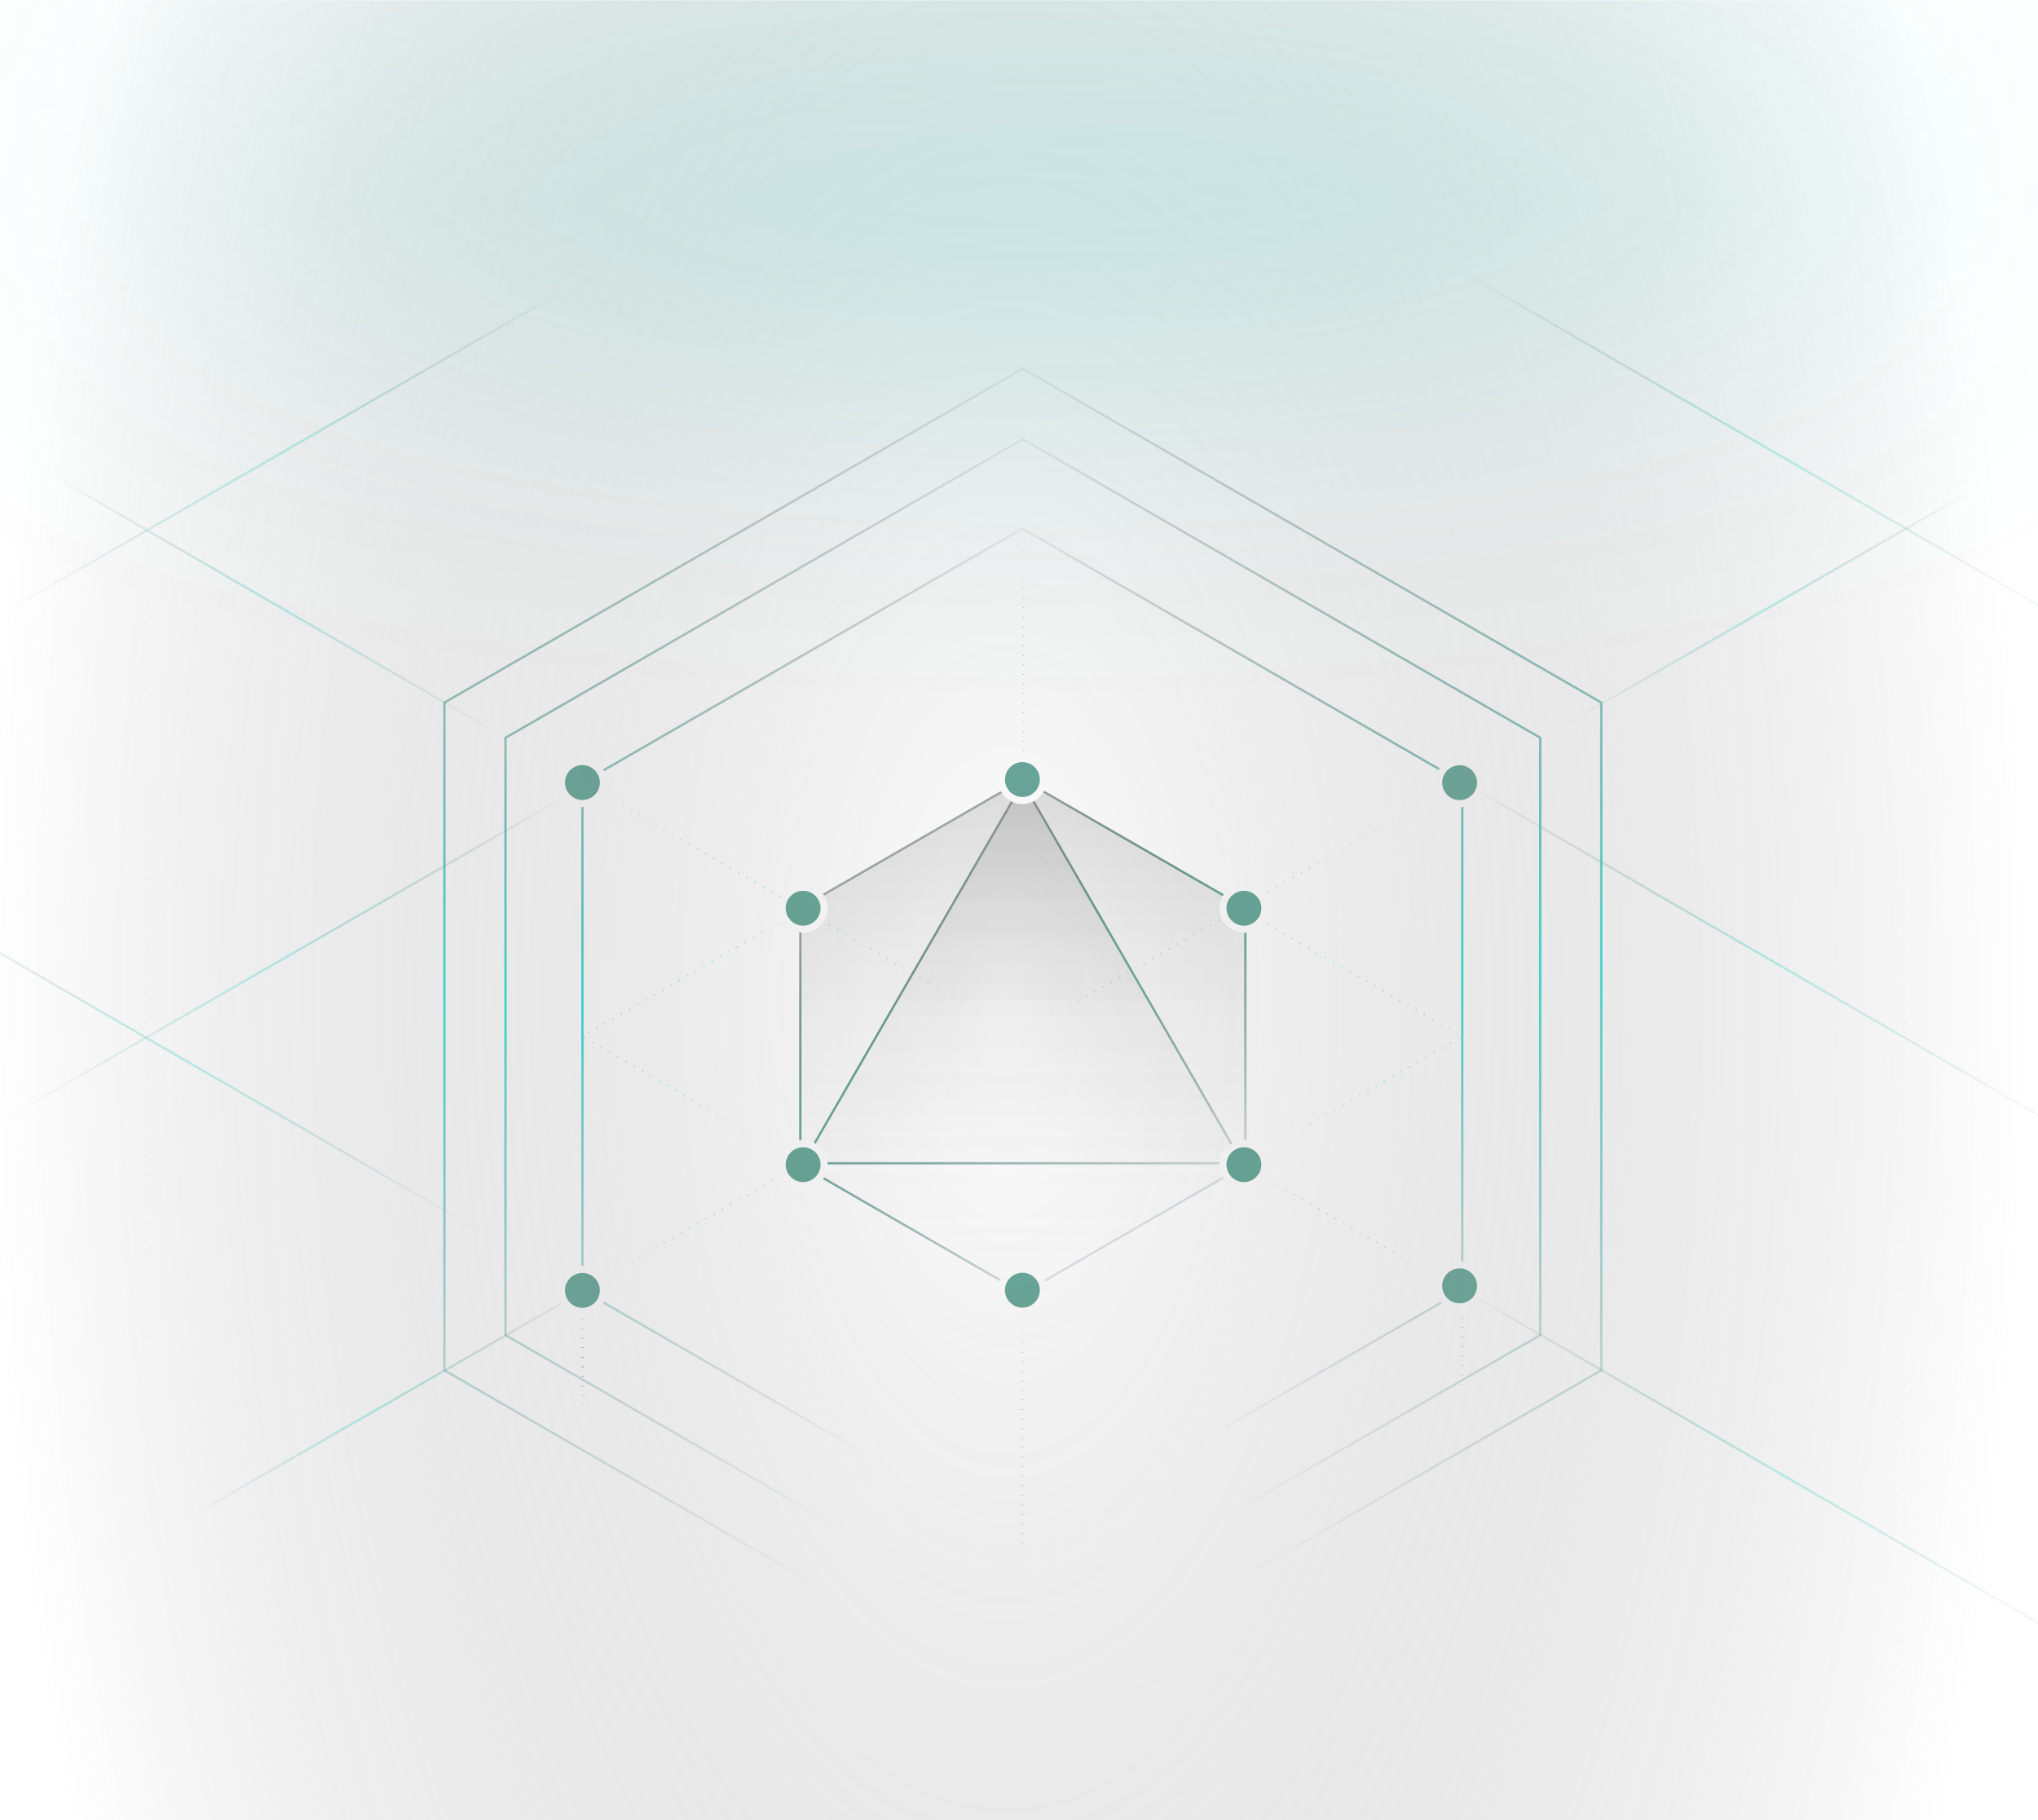
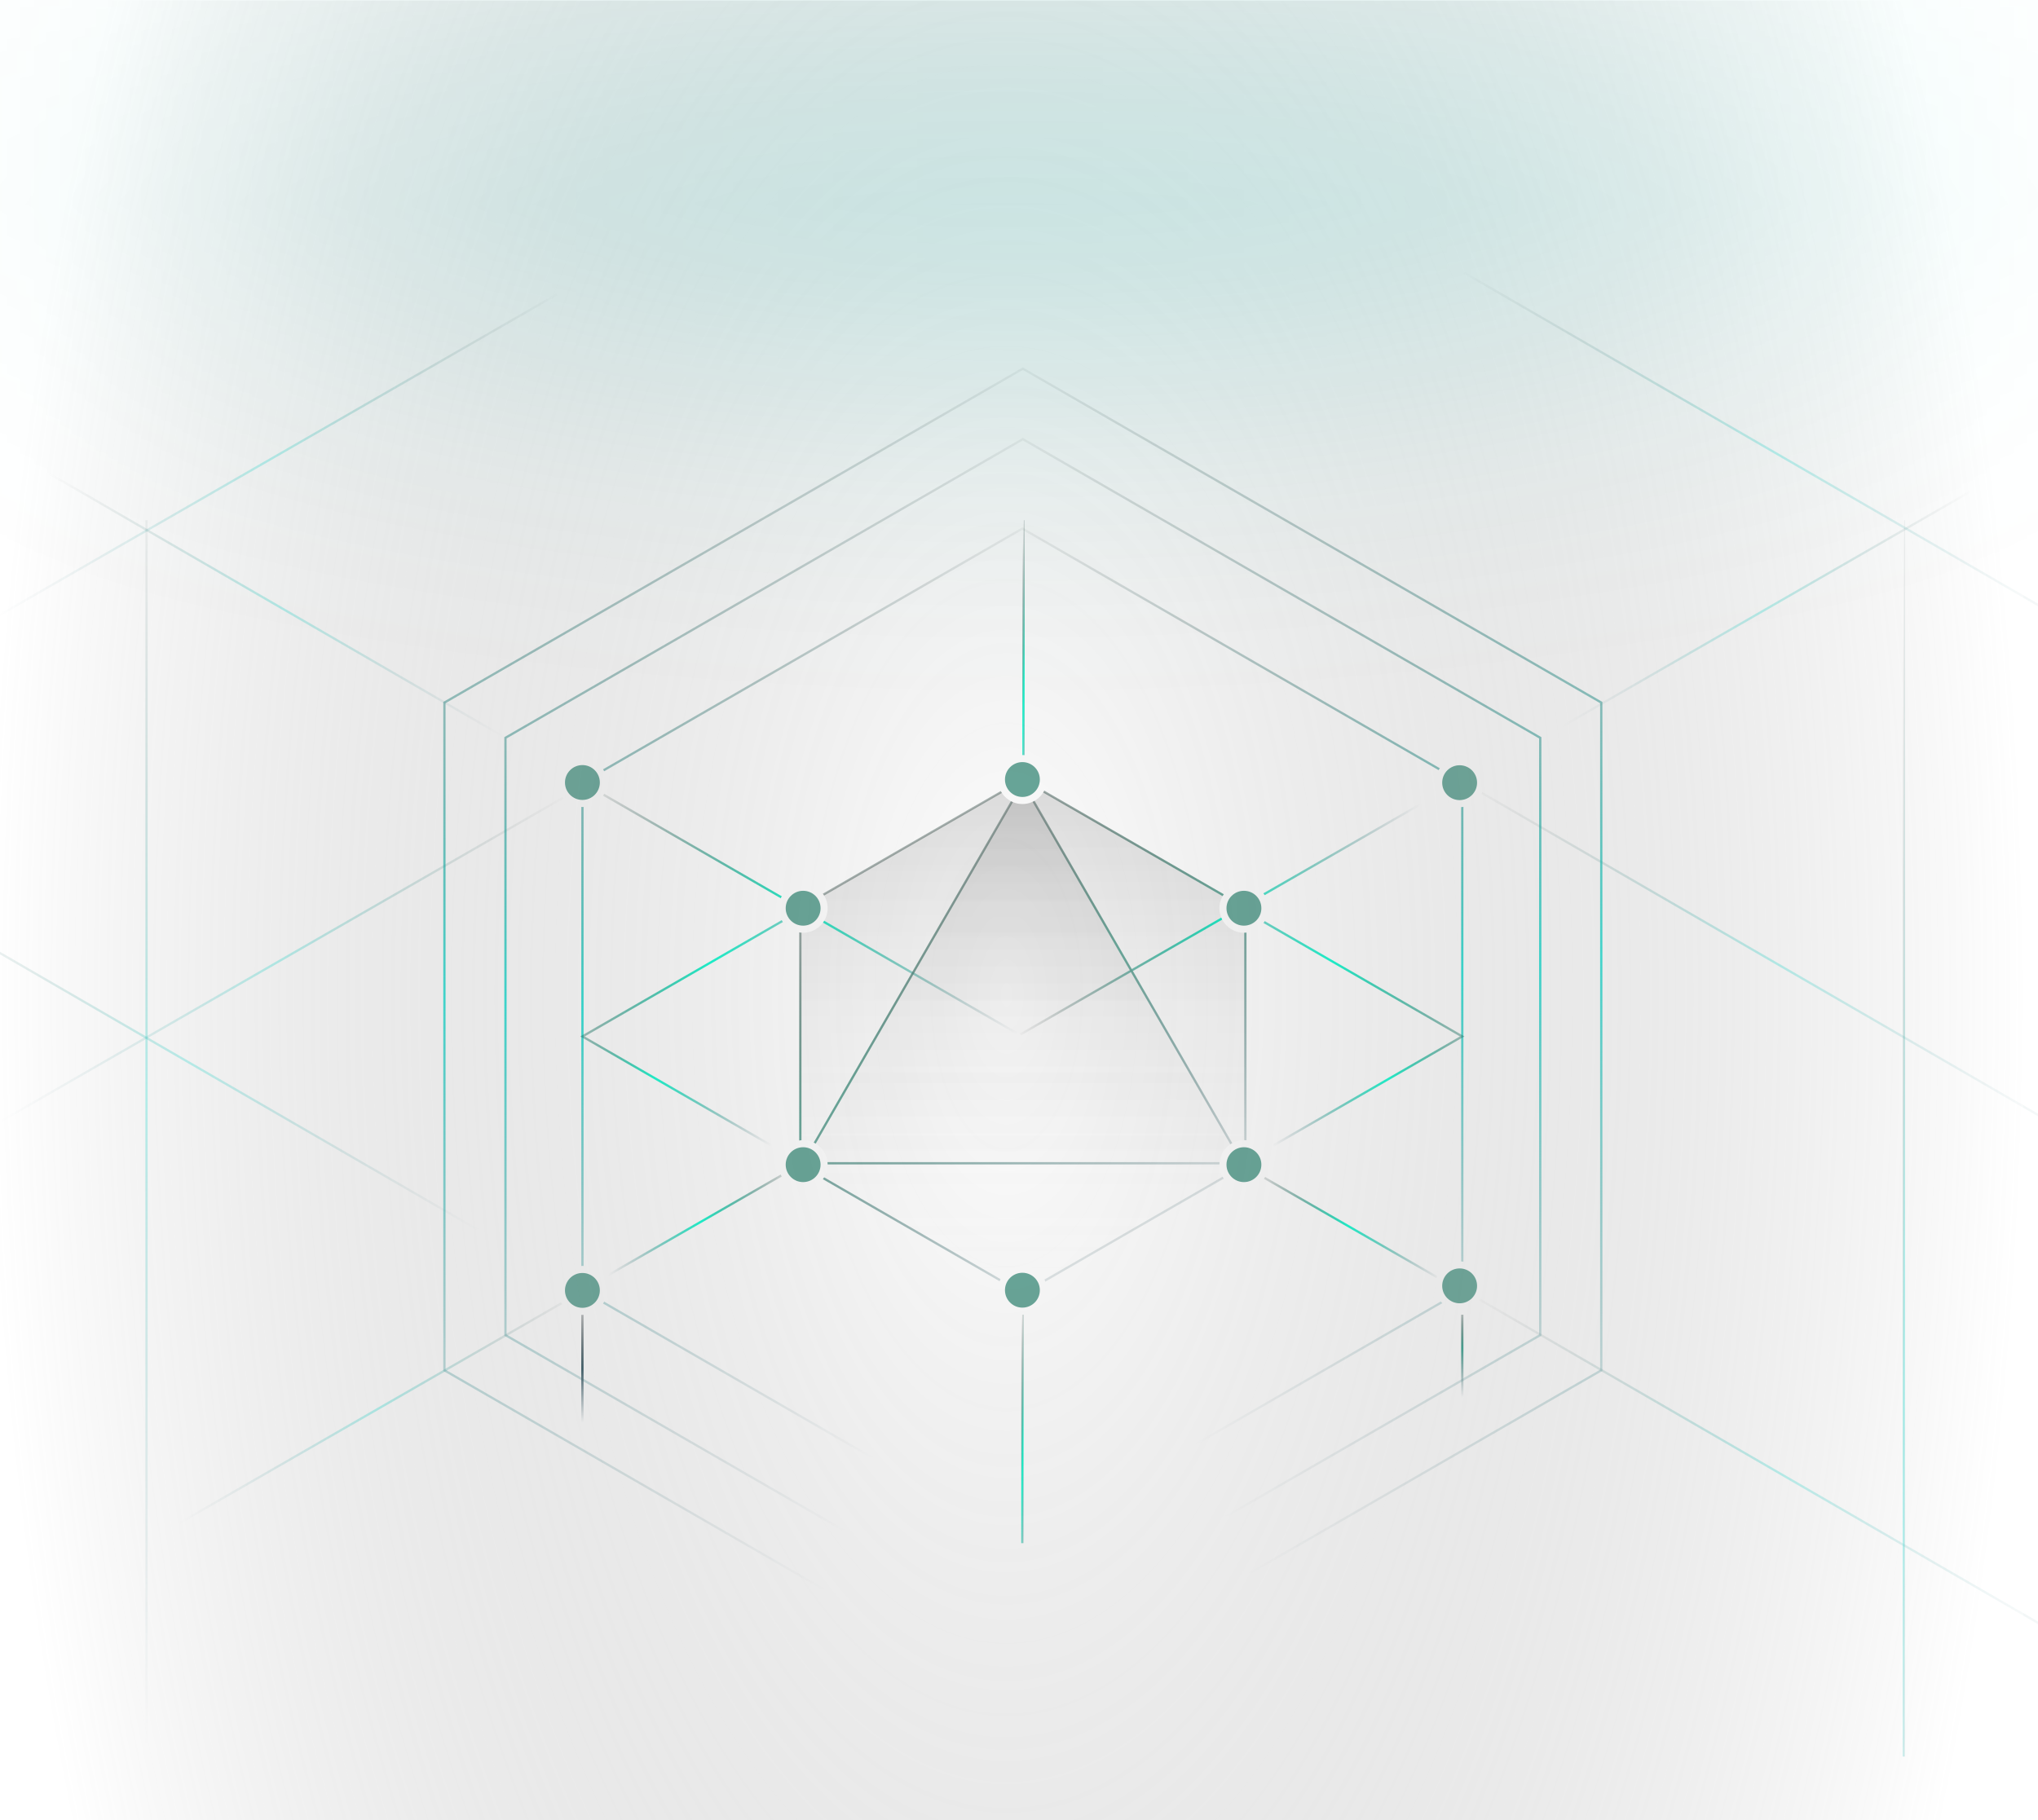
<svg xmlns="http://www.w3.org/2000/svg" width="449" height="401" viewBox="0 0 449 401" fill="none">
  <rect x="-13.348" y="-17.938" width="476.973" height="430.908" fill="white" />
  <path d="M10.965 104.424L123.224 169.441" stroke="url(#paint0_linear_1200_152285)" stroke-width="0.5" />
  <path d="M322.578 172.469L474.073 260.21" stroke="url(#paint1_linear_1200_152285)" stroke-width="0.5" />
  <path d="M322.578 60.096L474.073 147.837" stroke="url(#paint2_linear_1200_152285)" stroke-width="0.5" />
  <path d="M323.621 284.994L475.116 372.736" stroke="url(#paint3_linear_1200_152285)" stroke-width="0.5" />
  <path d="M124.445 175.562L-14.88 255.749" stroke="url(#paint4_linear_1200_152285)" stroke-width="0.5" />
  <path d="M122.676 64.881L-16.65 145.067" stroke="url(#paint5_linear_1200_152285)" stroke-width="0.5" />
  <path d="M129.043 284.104L28.671 341.871" stroke="url(#paint6_linear_1200_152285)" stroke-width="0.5" />
  <path d="M433.977 108.389L333.605 166.156" stroke="url(#paint7_linear_1200_152285)" stroke-width="0.5" />
-   <path d="M175.59 257.037L129.046 283.825" stroke="url(#paint8_linear_1200_152285)" stroke-width="0.5" stroke-dasharray="0.1 2" />
-   <path d="M275.949 258.039L322.493 284.827" stroke="url(#paint9_linear_1200_152285)" stroke-width="0.5" stroke-dasharray="0.1 2" />
-   <path d="M224.77 227.965L323.495 171.145" stroke="url(#paint10_linear_1200_152285)" stroke-width="0.5" stroke-dasharray="0.1 2" />
-   <path d="M322.16 387.071L322.16 289.699" stroke="url(#paint11_linear_1200_152285)" stroke-width="0.5" stroke-dasharray="0.1 2" />
-   <path d="M419.449 387.072L419.449 114.623" stroke="url(#paint12_linear_1200_152285)" stroke-width="0.5" stroke-dasharray="0.1 2" />
-   <path d="M32.281 387.072L32.281 114.623" stroke="url(#paint13_linear_1200_152285)" stroke-width="0.5" stroke-dasharray="0.1 2" />
-   <path d="M225.492 171.777L225.492 114.623" stroke="url(#paint14_linear_1200_152285)" stroke-width="0.5" stroke-dasharray="0.1 2" />
+   <path d="M175.59 257.037L129.046 283.825" stroke="url(#paint8_linear_1200_152285)" stroke-width="0.5" strokeDasharray="0.1 2" />
+   <path d="M275.949 258.039L322.493 284.827" stroke="url(#paint9_linear_1200_152285)" stroke-width="0.5" strokeDasharray="0.1 2" />
+   <path d="M224.77 227.965L323.495 171.145" stroke="url(#paint10_linear_1200_152285)" stroke-width="0.5" strokeDasharray="0.1 2" />
+   <path d="M322.16 387.071L322.16 289.699" stroke="url(#paint11_linear_1200_152285)" stroke-width="0.5" strokeDasharray="0.1 2" />
+   <path d="M419.449 387.072L419.449 114.623" stroke="url(#paint12_linear_1200_152285)" stroke-width="0.5" strokeDasharray="0.1 2" />
+   <path d="M32.281 387.072L32.281 114.623" stroke="url(#paint13_linear_1200_152285)" stroke-width="0.5" strokeDasharray="0.1 2" />
+   <path d="M225.492 171.777L225.492 114.623" stroke="url(#paint14_linear_1200_152285)" stroke-width="0.5" strokeDasharray="0.1 2" />
  <path d="M-24.129 196.043L121.074 280.14" stroke="url(#paint15_linear_1200_152285)" stroke-width="0.5" />
  <path d="M225.24 340.297L322.16 284.34V172.427L225.24 116.471L128.32 172.427M225.24 340.3L128.32 284.344V172.43" stroke="url(#paint16_linear_1200_152285)" stroke-width="0.5" />
-   <path d="M235.528 234.326L128.32 172.43" stroke="url(#paint17_linear_1200_152285)" stroke-width="0.5" stroke-dasharray="0.1 2" />
-   <path d="M225.254 340.043L225.254 286.912" stroke="url(#paint18_linear_1200_152285)" stroke-width="0.5" stroke-dasharray="0.1 2" />
+   <path d="M235.528 234.326L128.32 172.43" stroke="url(#paint17_linear_1200_152285)" stroke-width="0.5" strokeDasharray="0.1 2" />
+   <path d="M225.254 340.043L225.254 286.912" stroke="url(#paint18_linear_1200_152285)" stroke-width="0.5" strokeDasharray="0.1 2" />
  <path d="M225.35 96.764L339.338 162.575V294.198L225.35 360.01L111.361 294.198V162.575L225.35 96.764Z" stroke="url(#paint19_linear_1200_152285)" stroke-width="0.5" />
  <path d="M225.347 81.238L352.781 154.812V301.96L225.347 375.534L97.913 301.96V154.812L225.347 81.238Z" stroke="url(#paint20_linear_1200_152285)" stroke-width="0.5" />
  <path d="M225.348 171.775L274.373 200.08V256.69L225.348 284.994L176.323 256.69V200.08L225.348 171.775Z" fill="url(#paint21_linear_1200_152285)" stroke="url(#paint22_linear_1200_152285)" stroke-width="0.5" />
  <path d="M225.344 172.469L273.768 256.341H176.921L225.344 172.469Z" fill="url(#paint23_linear_1200_152285)" stroke="url(#paint24_linear_1200_152285)" stroke-width="0.5" />
-   <path d="M274.057 256.149L322.148 228.383L274.057 200.617" stroke="url(#paint25_linear_1200_152285)" stroke-width="0.5" stroke-dasharray="0.1 2" />
-   <path d="M176.154 256.002L128.32 228.385L176.154 200.768" stroke="url(#paint26_linear_1200_152285)" stroke-width="0.5" stroke-dasharray="0.1 2" />
-   <path d="M128.312 385.235L128.312 287.91" stroke="url(#paint27_linear_1200_152285)" stroke-width="0.5" stroke-dasharray="0.1 2" />
+   <path d="M274.057 256.149L322.148 228.383L274.057 200.617" stroke="url(#paint25_linear_1200_152285)" stroke-width="0.5" strokeDasharray="0.1 2" />
+   <path d="M176.154 256.002L128.32 228.385L176.154 200.768" stroke="url(#paint26_linear_1200_152285)" stroke-width="0.5" strokeDasharray="0.1 2" />
+   <path d="M128.312 385.235L128.312 287.91" stroke="url(#paint27_linear_1200_152285)" stroke-width="0.5" strokeDasharray="0.1 2" />
  <circle cx="225.25" cy="284.301" r="4.62" fill="#6AA99B" stroke="white" stroke-width="1.558" />
  <circle cx="225.25" cy="171.774" r="4.62" fill="#6AA99B" stroke="white" stroke-width="1.558" />
  <circle cx="176.942" cy="256.639" r="4.62" fill="#6AA99B" stroke="white" stroke-width="1.558" />
  <circle cx="128.313" cy="284.346" r="4.62" fill="#6AA99B" stroke="white" stroke-width="1.558" />
  <circle cx="128.313" cy="172.43" r="4.62" fill="#6AA99B" stroke="white" stroke-width="1.558" />
  <circle cx="321.578" cy="283.346" r="4.62" fill="#6AA99B" stroke="white" stroke-width="1.558" />
  <circle cx="321.578" cy="172.467" r="4.62" fill="#6AA99B" stroke="white" stroke-width="1.558" />
  <circle cx="176.942" cy="200.133" r="4.62" fill="#6AA99B" stroke="white" stroke-width="1.558" />
  <circle cx="274.055" cy="256.639" r="4.62" fill="#6AA99B" stroke="white" stroke-width="1.558" />
  <circle cx="274.055" cy="200.133" r="4.62" fill="#6AA99B" stroke="white" stroke-width="1.558" />
  <path d="M-2.281 0.098H445.773V402.294H-2.281V0.098Z" fill="url(#paint28_radial_1200_152285)" />
  <g filter="url(#filter0_f_1200_152285)">
    <ellipse cx="223.926" cy="-113.902" rx="349" ry="159" fill="url(#paint29_linear_1200_152285)" />
  </g>
  <defs>
    <filter id="filter0_f_1200_152285" x="-259.951" y="-407.779" width="967.754" height="587.754" filterUnits="userSpaceOnUse" color-interpolation-filters="sRGB">
      <feFlood flood-opacity="0" result="BackgroundImageFix" />
      <feBlend mode="normal" in="SourceGraphic" in2="BackgroundImageFix" result="shape" />
      <feGaussianBlur stdDeviation="67.438" result="effect1_foregroundBlur_1200_152285" />
    </filter>
    <linearGradient id="paint0_linear_1200_152285" x1="27.73" y1="98.081" x2="53.73" y2="180.578" gradientUnits="userSpaceOnUse">
      <stop stopColor="#375965" stop-opacity="0" />
      <stop offset="0.516" stop-color="#00DED1" stop-opacity="0.33" />
      <stop offset="1" stop-color="#375965" stop-opacity="0" />
    </linearGradient>
    <linearGradient id="paint1_linear_1200_152285" x1="345.203" y1="163.909" x2="380.29" y2="275.239" gradientUnits="userSpaceOnUse">
      <stop stopColor="#375965" stop-opacity="0" />
      <stop offset="0.516" stop-color="#00DED1" stop-opacity="0.33" />
      <stop offset="1" stop-color="#375965" stop-opacity="0" />
    </linearGradient>
    <linearGradient id="paint2_linear_1200_152285" x1="345.203" y1="51.536" x2="380.29" y2="162.866" gradientUnits="userSpaceOnUse">
      <stop stopColor="#375965" stop-opacity="0" />
      <stop offset="0.516" stop-color="#00DED1" stop-opacity="0.33" />
      <stop offset="1" stop-color="#375965" stop-opacity="0" />
    </linearGradient>
    <linearGradient id="paint3_linear_1200_152285" x1="346.246" y1="276.435" x2="381.332" y2="387.764" gradientUnits="userSpaceOnUse">
      <stop stopColor="#375965" stop-opacity="0" />
      <stop offset="0.516" stop-color="#00DED1" stop-opacity="0.33" />
      <stop offset="1" stop-color="#375965" stop-opacity="0" />
    </linearGradient>
    <linearGradient id="paint4_linear_1200_152285" x1="120.864" y1="197.483" x2="16.226" y2="174.272" gradientUnits="userSpaceOnUse">
      <stop stopColor="#375965" stop-opacity="0" />
      <stop offset="0.516" stop-color="#00DED1" stop-opacity="0.33" />
      <stop offset="1" stop-color="#375965" stop-opacity="0" />
    </linearGradient>
    <linearGradient id="paint5_linear_1200_152285" x1="119.095" y1="86.802" x2="14.457" y2="63.59" gradientUnits="userSpaceOnUse">
      <stop stopColor="#375965" stop-opacity="0" />
      <stop offset="0.516" stop-color="#00DED1" stop-opacity="0.33" />
      <stop offset="1" stop-color="#375965" stop-opacity="0" />
    </linearGradient>
    <linearGradient id="paint6_linear_1200_152285" x1="126.463" y1="299.896" x2="51.081" y2="283.174" gradientUnits="userSpaceOnUse">
      <stop stopColor="#375965" stop-opacity="0" />
      <stop offset="0.516" stop-color="#00DED1" stop-opacity="0.33" />
      <stop offset="1" stop-color="#375965" stop-opacity="0" />
    </linearGradient>
    <linearGradient id="paint7_linear_1200_152285" x1="431.397" y1="124.181" x2="356.014" y2="107.459" gradientUnits="userSpaceOnUse">
      <stop stopColor="#375965" stop-opacity="0" />
      <stop offset="0.516" stop-color="#00DED1" stop-opacity="0.33" />
      <stop offset="1" stop-color="#375965" stop-opacity="0" />
    </linearGradient>
    <linearGradient id="paint8_linear_1200_152285" x1="174.394" y1="264.36" x2="139.438" y2="256.606" gradientUnits="userSpaceOnUse">
      <stop stopColor="#375965" stop-opacity="0" />
      <stop offset="0.516" stop-color="#16FFD5" />
      <stop offset="1" stop-color="#375965" stop-opacity="0" />
    </linearGradient>
    <linearGradient id="paint9_linear_1200_152285" x1="277.145" y1="265.362" x2="312.102" y2="257.608" gradientUnits="userSpaceOnUse">
      <stop stopColor="#375965" stop-opacity="0" />
      <stop offset="0.516" stop-color="#16FFD5" />
      <stop offset="1" stop-color="#375965" stop-opacity="0" />
    </linearGradient>
    <linearGradient id="paint10_linear_1200_152285" x1="227.307" y1="212.432" x2="301.453" y2="228.879" gradientUnits="userSpaceOnUse">
      <stop stopColor="#375965" stop-opacity="0" />
      <stop offset="0.516" stop-color="#16FFD5" />
      <stop offset="1" stop-color="#375965" stop-opacity="0" />
    </linearGradient>
    <linearGradient id="paint11_linear_1200_152285" x1="317.484" y1="286.323" x2="317.484" y2="307.959" gradientUnits="userSpaceOnUse">
      <stop stopColor="#375965" stop-opacity="0" />
      <stop offset="0.495" stop-color="#3AA491" />
      <stop offset="1" stop-color="#375965" stop-opacity="0" />
    </linearGradient>
    <linearGradient id="paint12_linear_1200_152285" x1="419.599" y1="88.045" x2="422.162" y2="88.062" gradientUnits="userSpaceOnUse">
      <stop stopColor="#375965" stop-opacity="0" />
      <stop offset="0.516" stop-color="#00DED1" stop-opacity="0.47" />
      <stop offset="1" stop-color="#375965" stop-opacity="0" />
    </linearGradient>
    <linearGradient id="paint13_linear_1200_152285" x1="32.431" y1="88.045" x2="32.431" y2="384.993" gradientUnits="userSpaceOnUse">
      <stop stopColor="#375965" stop-opacity="0" />
      <stop offset="0.516" stop-color="#00DED1" stop-opacity="0.37" />
      <stop offset="1" stop-color="#375965" stop-opacity="0" />
    </linearGradient>
    <linearGradient id="paint14_linear_1200_152285" x1="225.642" y1="109.048" x2="228.202" y2="109.13" gradientUnits="userSpaceOnUse">
      <stop stopColor="#375965" stop-opacity="0" />
      <stop offset="0.516" stop-color="#16FFD5" />
      <stop offset="1" stop-color="#375965" stop-opacity="0" />
    </linearGradient>
    <linearGradient id="paint15_linear_1200_152285" x1="-2.444" y1="187.839" x2="31.186" y2="294.545" gradientUnits="userSpaceOnUse">
      <stop stopColor="#375965" stop-opacity="0" />
      <stop offset="0.516" stop-color="#00DED1" stop-opacity="0.33" />
      <stop offset="1" stop-color="#375965" stop-opacity="0" />
    </linearGradient>
    <linearGradient id="paint16_linear_1200_152285" x1="157.269" y1="112.904" x2="166.088" y2="322.4" gradientUnits="userSpaceOnUse">
      <stop stopColor="#375965" stop-opacity="0" />
      <stop offset="0.516" stop-color="#00DED1" stop-opacity="0.82" />
      <stop offset="1" stop-color="#375965" stop-opacity="0" />
    </linearGradient>
    <linearGradient id="paint17_linear_1200_152285" x1="144.331" y1="166.392" x2="169.019" y2="244.972" gradientUnits="userSpaceOnUse">
      <stop stopColor="#375965" stop-opacity="0" />
      <stop offset="0.516" stop-color="#16FFD5" />
      <stop offset="1" stop-color="#375965" stop-opacity="0" />
    </linearGradient>
    <linearGradient id="paint18_linear_1200_152285" x1="225.403" y1="281.729" x2="227.964" y2="281.818" gradientUnits="userSpaceOnUse">
      <stop stopColor="#375965" stop-opacity="0" />
      <stop offset="0.516" stop-color="#16FFD5" />
      <stop offset="1" stop-color="#375965" stop-opacity="0" />
    </linearGradient>
    <linearGradient id="paint19_linear_1200_152285" x1="133.04" y1="92.568" x2="142.027" y2="339.066" gradientUnits="userSpaceOnUse">
      <stop stopColor="#375965" stop-opacity="0" />
      <stop offset="0.516" stop-color="#00DED1" stop-opacity="0.82" />
      <stop offset="1" stop-color="#375965" stop-opacity="0" />
    </linearGradient>
    <linearGradient id="paint20_linear_1200_152285" x1="122.15" y1="76.548" x2="132.197" y2="352.12" gradientUnits="userSpaceOnUse">
      <stop stopColor="#375965" stop-opacity="0" />
      <stop offset="0.516" stop-color="#00DED1" stop-opacity="0.82" />
      <stop offset="1" stop-color="#375965" stop-opacity="0" />
    </linearGradient>
    <linearGradient id="paint21_linear_1200_152285" x1="225.348" y1="171.775" x2="225.348" y2="284.994" gradientUnits="userSpaceOnUse">
      <stop stopColor="#00D9A9" stop-opacity="0.12" />
      <stop offset="1" stop-color="white" stop-opacity="0" />
    </linearGradient>
    <linearGradient id="paint22_linear_1200_152285" x1="185.647" y1="160.731" x2="251.95" y2="282.576" gradientUnits="userSpaceOnUse">
      <stop stopColor="#6AA99B" stop-opacity="0" />
      <stop offset="0.516" stop-color="#6AA99B" />
      <stop offset="1" stop-color="#375965" stop-opacity="0" />
    </linearGradient>
    <linearGradient id="paint23_linear_1200_152285" x1="225.344" y1="172.469" x2="225.344" y2="284.298" gradientUnits="userSpaceOnUse">
      <stop stopColor="#00D9A9" stop-opacity="0.12" />
      <stop offset="1" stop-color="white" stop-opacity="0" />
    </linearGradient>
    <linearGradient id="paint24_linear_1200_152285" x1="186.131" y1="161.56" x2="251.62" y2="281.909" gradientUnits="userSpaceOnUse">
      <stop stopColor="#6AA99B" stop-opacity="0" />
      <stop offset="0.516" stop-color="#6AA99B" />
      <stop offset="1" stop-color="#375965" stop-opacity="0" />
    </linearGradient>
    <linearGradient id="paint25_linear_1200_152285" x1="326.84" y1="208.91" x2="271.949" y2="234.778" gradientUnits="userSpaceOnUse">
      <stop stopColor="#375965" stop-opacity="0" />
      <stop offset="0.516" stop-color="#16FFD5" />
      <stop offset="1" stop-color="#375965" stop-opacity="0" />
    </linearGradient>
    <linearGradient id="paint26_linear_1200_152285" x1="123.654" y1="209.016" x2="178.251" y2="234.745" gradientUnits="userSpaceOnUse">
      <stop stopColor="#375965" stop-opacity="0" />
      <stop offset="0.516" stop-color="#16FFD5" />
      <stop offset="1" stop-color="#375965" stop-opacity="0" />
    </linearGradient>
    <linearGradient id="paint27_linear_1200_152285" x1="123.636" y1="284.535" x2="123.636" y2="313.495" gradientUnits="userSpaceOnUse">
      <stop stopColor="#375965" stop-opacity="0" />
      <stop offset="0.589" stop-color="#375965" />
      <stop offset="1" stop-color="#375965" stop-opacity="0" />
    </linearGradient>
    <radialGradient id="paint28_radial_1200_152285" cx="0" cy="0" r="1" gradientUnits="userSpaceOnUse" gradientTransform="translate(221.746 218.866) rotate(180) scale(357.75 721.489)">
      <stop stopColor="white" stop-opacity="0" />
      <stop offset="0.63" stop-color="white" stop-opacity="0.35" />
      <stop offset="1" stop-color="white" stop-opacity="0.88" />
    </radialGradient>
    <linearGradient id="paint29_linear_1200_152285" x1="57.215" y1="-411.228" x2="216.796" y2="124.725" gradientUnits="userSpaceOnUse">
      <stop stopColor="#39617D" stop-opacity="0.49" />
      <stop offset="1" stop-color="#00DED1" stop-opacity="0.46" />
      <stop offset="1" stop-color="white" stop-opacity="0.51" />
    </linearGradient>
  </defs>
</svg>
